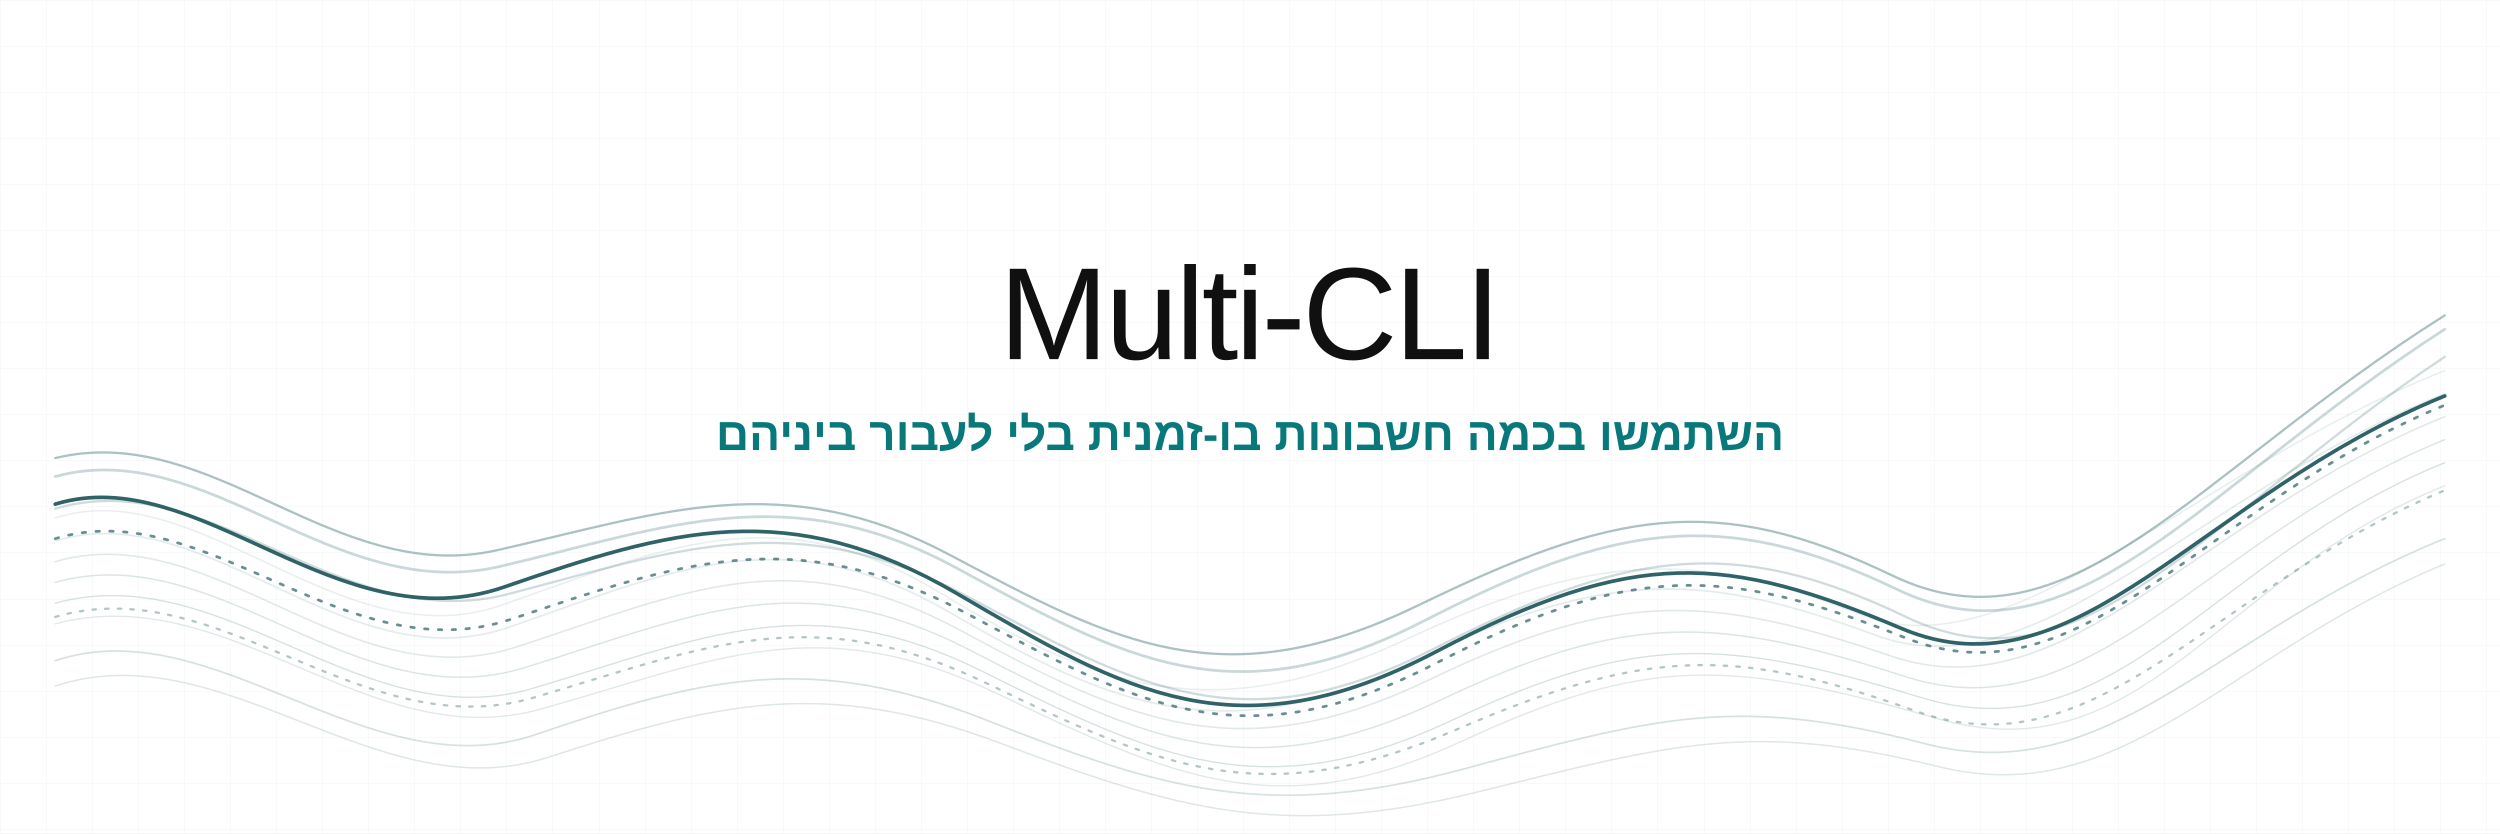
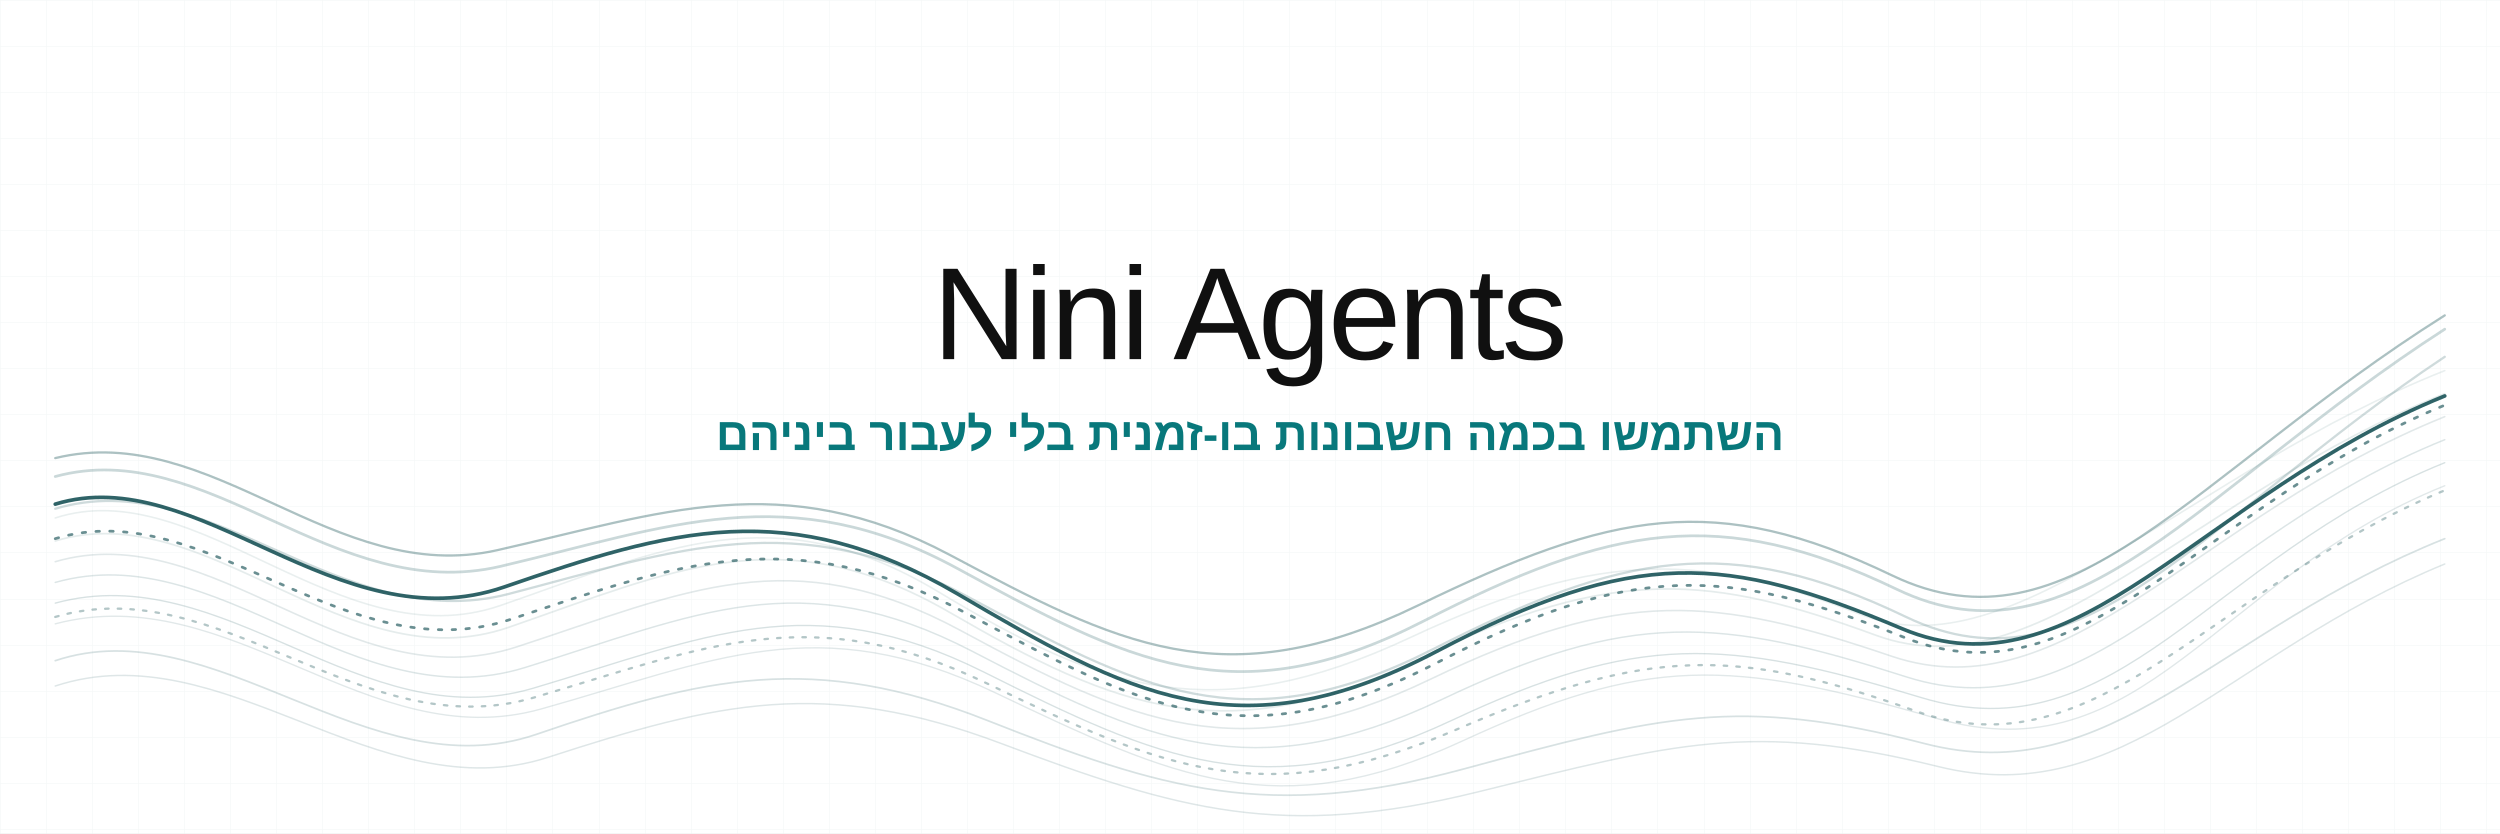
<svg xmlns="http://www.w3.org/2000/svg" viewBox="0 0 2172 724" role="img" aria-labelledby="title desc" xml:lang="he">
  <defs>
    <pattern id="grid" width="40" height="40" patternUnits="userSpaceOnUse">
      <path d="M40 0H0V40" fill="none" stroke="#255c60" stroke-opacity=".055" />
    </pattern>
    <style>text{font-family:Arial,"Noto Sans Hebrew",sans-serif}.wave{fill:none;stroke:#255c60;stroke-linecap:round}</style>
  </defs>
  <rect width="2172" height="724" fill="#fff" />
  <rect width="2172" height="724" fill="url(#grid)" />
-   <text x="1086" y="312" text-anchor="middle" font-size="114" font-weight="400" letter-spacing="-2.5" fill="#101010">Multi-CLI</text>
+   <text x="1086" y="312" text-anchor="middle" font-size="114" font-weight="400" letter-spacing="-2.5" fill="#101010">Nini Agents</text>
  <text x="1086" y="391" text-anchor="middle" direction="rtl" font-size="40" font-weight="600" fill="#08787b">השתמשו בכמה חשבונות בו-זמנית בלי לעבור ביניהם</text>
  <g aria-hidden="true">
    <path class="wave" d="M48 470C180 430 300 594 442 545S680 448 825 532 1065 654 1234 572 1488 500 1630 552 1906 429 2124 342" stroke-width="1.5" stroke-opacity=".12" />
    <path class="wave" d="M48 488C185 448 302 610 449 562S687 468 835 548 1077 670 1243 590 1490 518 1643 570 1910 448 2124 362" stroke-width="1.4" stroke-opacity=".14" />
    <path class="wave" d="M48 506C190 466 307 626 456 580S695 488 845 566 1088 686 1252 608 1494 536 1656 588 1915 466 2124 382" stroke-width="1.3" stroke-opacity=".16" />
    <path class="wave" d="M48 524C195 484 314 642 463 598S703 508 855 584 1099 702 1261 626 1498 554 1669 606 1920 484 2124 402" stroke-width="1.2" stroke-opacity=".18" />
    <path class="wave" d="M48 542C200 502 320 658 470 616S710 528 865 602 1110 718 1270 644 1502 572 1682 624 1925 502 2124 422" stroke-width="1.2" stroke-opacity=".14" />
    <path class="wave" d="M48 450C172 410 296 574 435 526S672 428 815 514 1054 634 1225 554 1484 482 1617 534 1902 410 2124 322" stroke-width="1.4" stroke-opacity=".1" />
    <path class="wave" d="M48 414C180 378 290 526 435 492S685 414 832 494 1072 624 1236 540 1494 438 1648 512 1910 424 2124 286" stroke-width="2.4" stroke-opacity=".24" />
    <path class="wave" d="M48 442C182 402 296 554 442 516S691 438 840 518 1080 648 1245 564 1502 462 1656 536 1916 448 2124 310" stroke-width="2" stroke-opacity=".22" />
    <path class="wave" d="M48 574C186 528 320 688 466 638S706 566 858 626 1102 714 1272 668 1510 604 1672 646 1924 548 2124 468" stroke-width="1.5" stroke-opacity=".18" />
    <path class="wave" d="M48 596C194 548 328 706 476 658S716 588 870 646 1114 730 1284 688 1522 626 1684 666 1934 568 2124 490" stroke-width="1.3" stroke-opacity=".15" />
    <path class="wave" d="M48 438C172 400 293 560 438 510S685 430 832 516 1075 657 1248 566 1500 482 1652 546 1912 430 2124 344" stroke-width="3.2" stroke-opacity=".95" />
    <path class="wave" d="M48 398C184 365 290 510 432 478S680 405 825 482 1063 608 1232 526 1490 426 1644 500 1905 412 2124 274" stroke-width="2" stroke-opacity=".38" />
    <path class="wave" d="M48 536C190 494 315 650 464 606S705 520 858 594 1098 706 1265 634 1508 562 1665 618 1922 510 2124 426" stroke-width="2" stroke-opacity=".35" stroke-dasharray="3 8" />
    <path class="wave" d="M48 468C178 428 300 586 444 538S688 452 838 532 1078 664 1248 576 1500 492 1655 554 1914 438 2124 352" stroke-width="2.4" stroke-opacity=".68" stroke-dasharray="3 9" />
  </g>
</svg>
